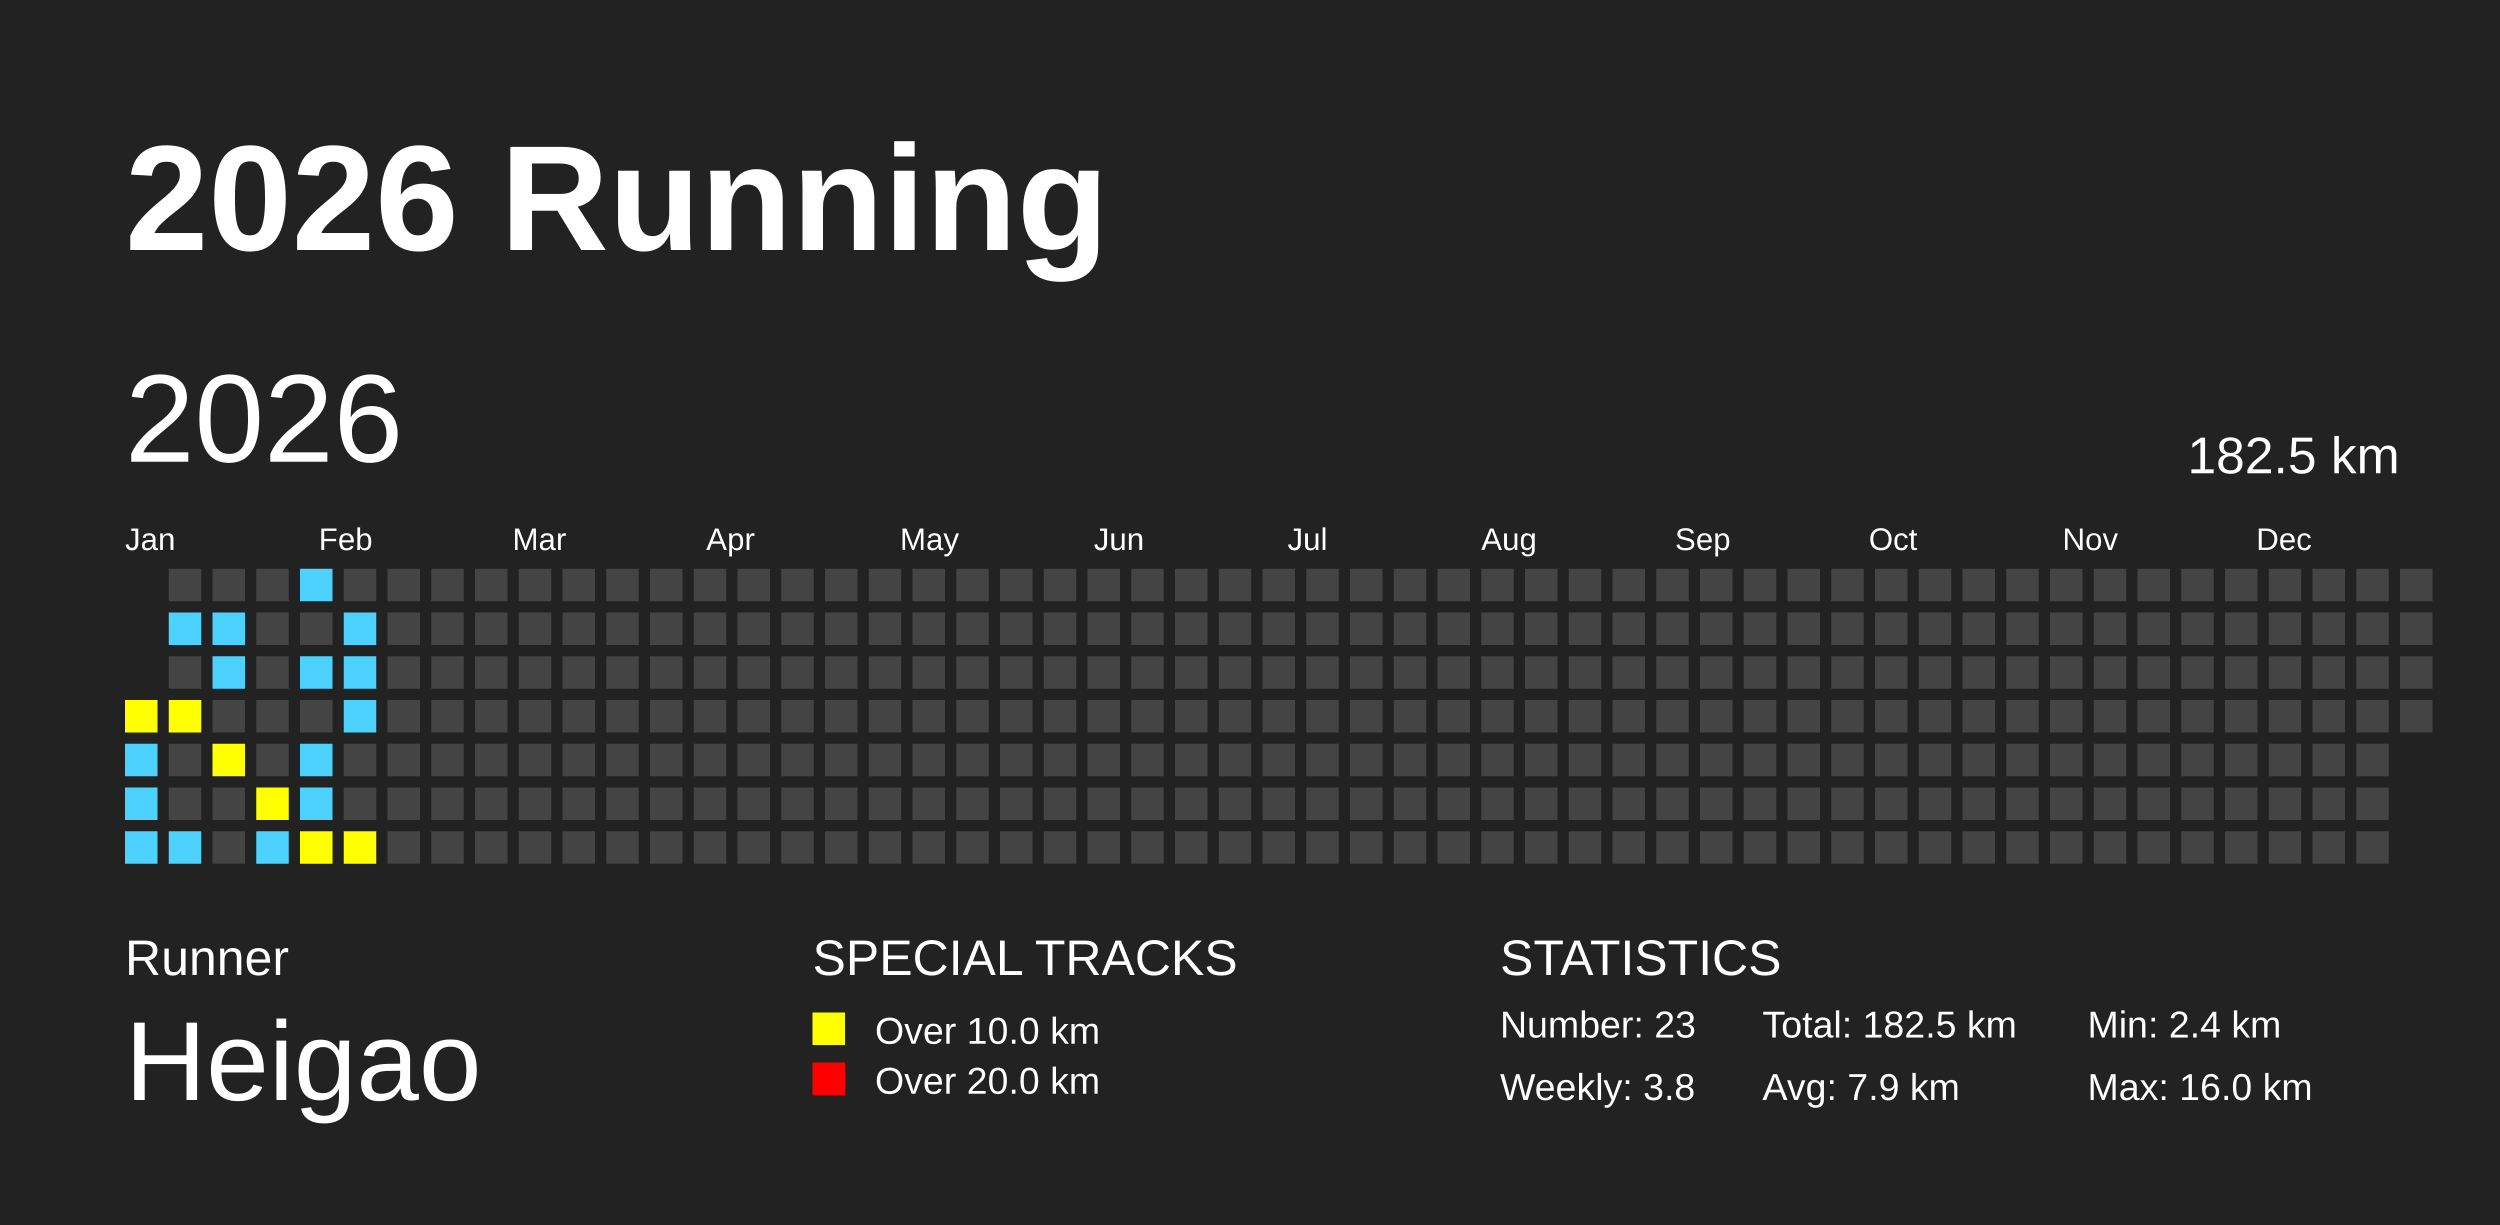
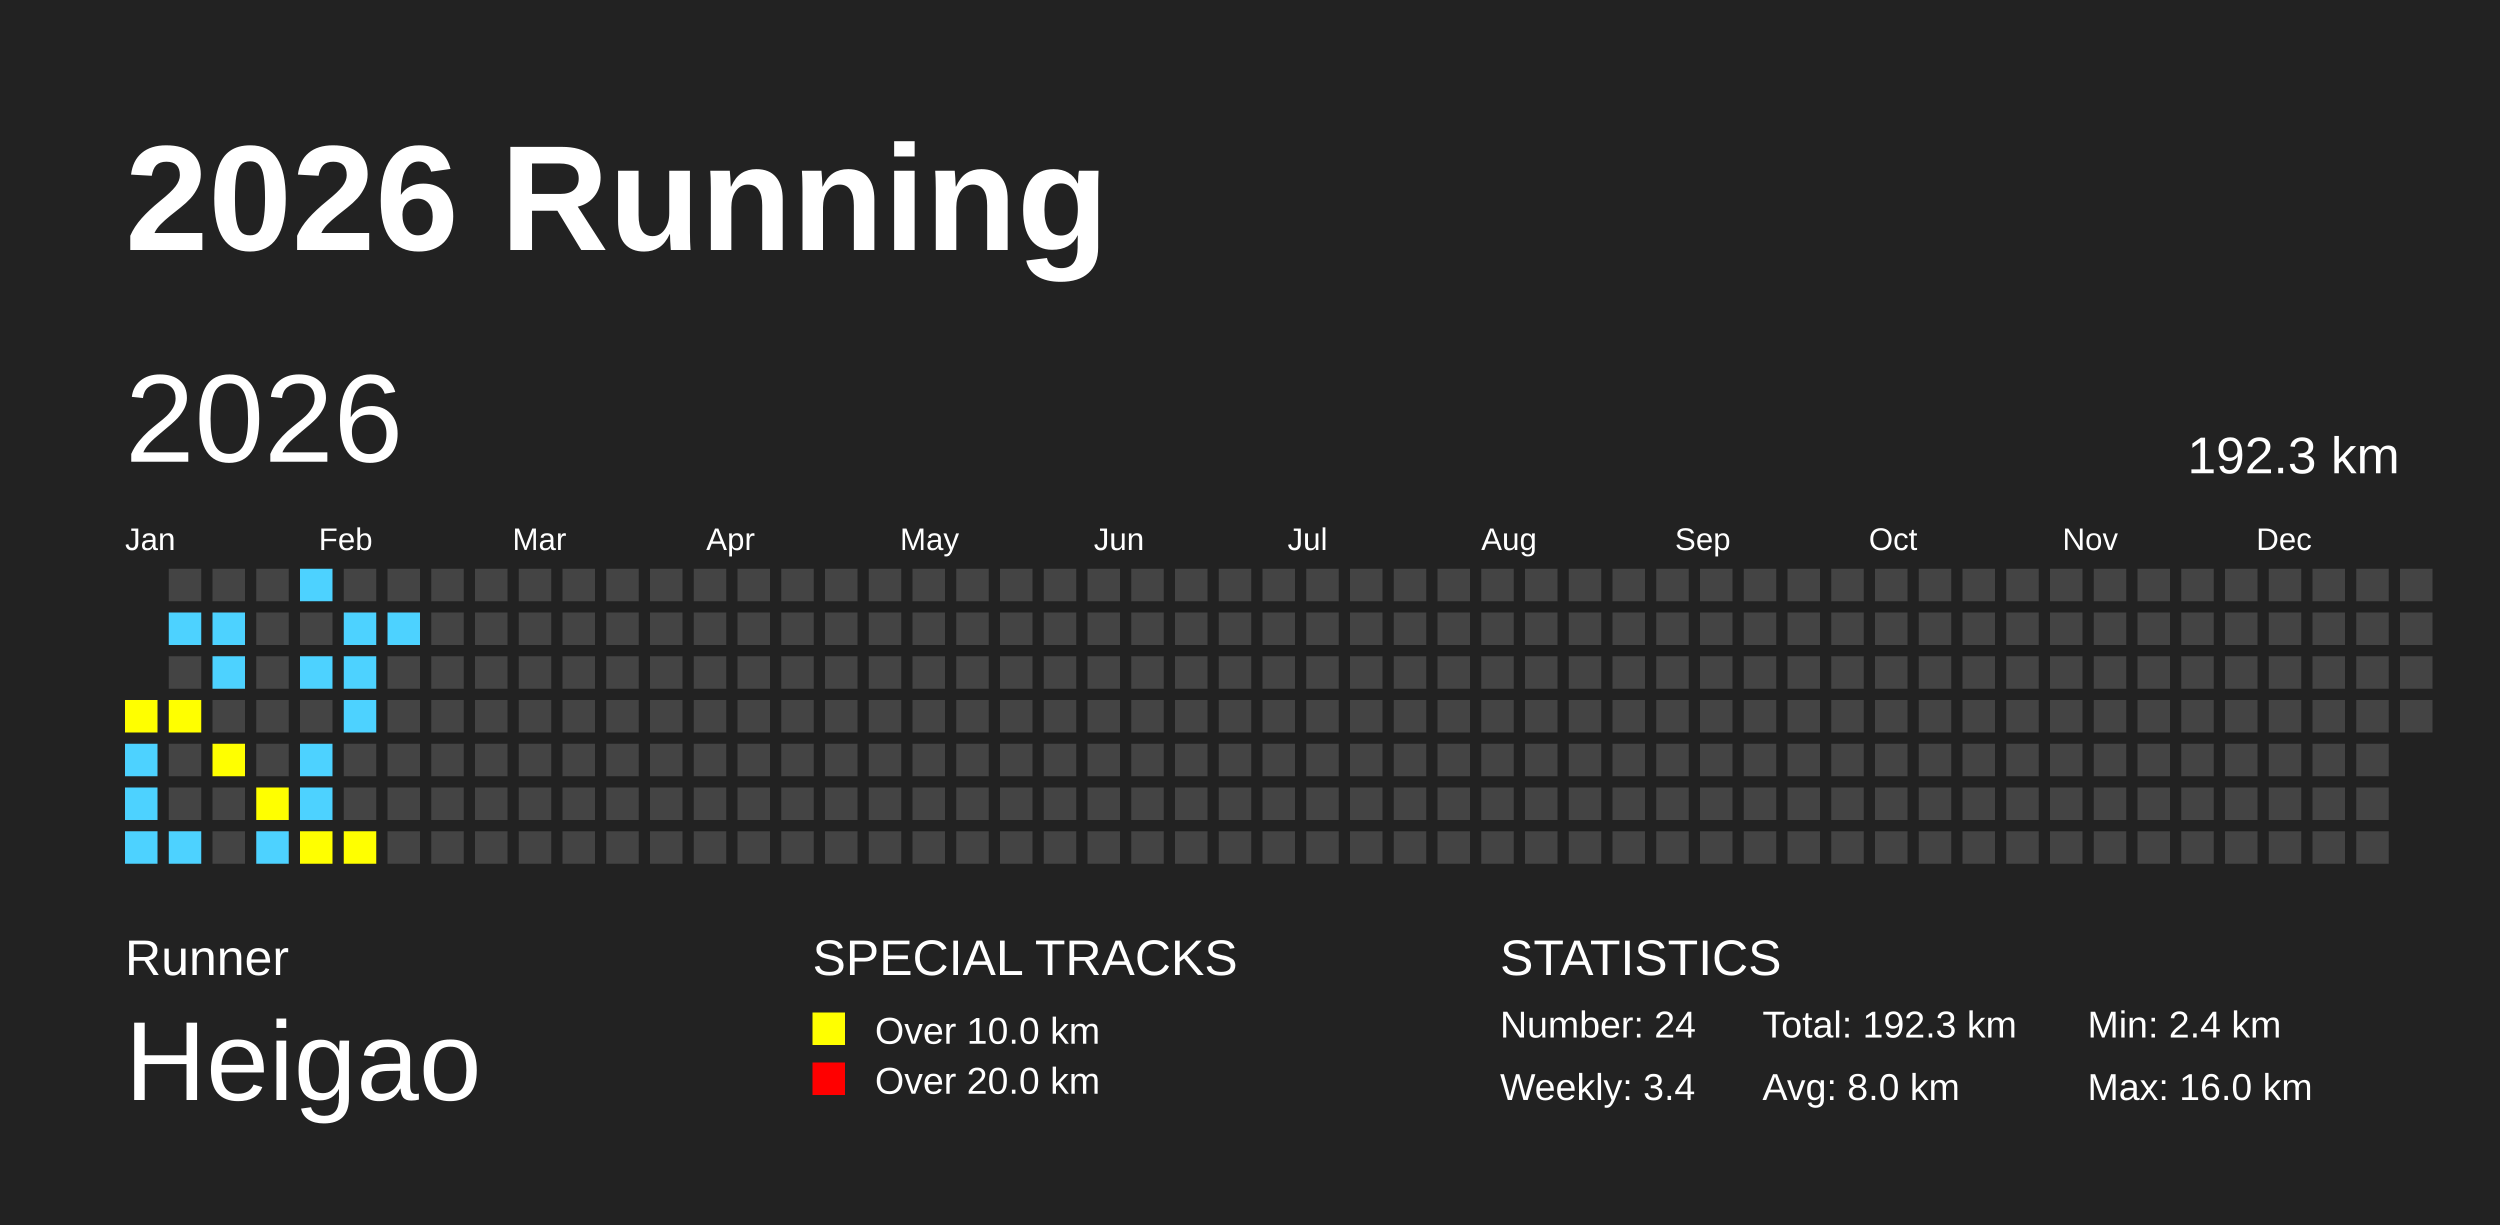
<svg xmlns="http://www.w3.org/2000/svg" baseProfile="full" height="98mm" version="1.1" viewBox="0,0,200,98" width="200mm">
  <defs />
  <rect fill="#222222" height="98" width="200" x="0" y="0" />
  <text fill="#FFFFFF" style="font-size:12px; font-family:Arial; font-weight:bold;" x="10" y="20">2026 Running</text>
  <text fill="#FFFFFF" style="font-size:4px; font-family:Arial" x="10" y="78">Runner</text>
  <text fill="#FFFFFF" style="font-size:9px; font-family:Arial" x="10" y="88">Heigao</text>
  <text fill="#FFFFFF" style="font-size:4px; font-family:Arial" x="65" y="78">SPECIAL TRACKS</text>
  <rect fill="yellow" height="2.6" width="2.6" x="65" y="81" />
  <text fill="#FFFFFF" style="font-size:3px; font-family:Arial" x="70" y="83.5">Over 10.0 km</text>
  <rect fill="red" height="2.6" width="2.6" x="65" y="85" />
  <text fill="#FFFFFF" style="font-size:3px; font-family:Arial" x="70" y="87.5">Over 20.0 km</text>
  <text fill="#FFFFFF" style="font-size:4px; font-family:Arial" x="120" y="78">STATISTICS</text>
-   <text fill="#FFFFFF" style="font-size:3px; font-family:Arial" x="120" y="83">Number: 23</text>
-   <text fill="#FFFFFF" style="font-size:3px; font-family:Arial" x="120" y="88">Weekly: 3.8</text>
-   <text fill="#FFFFFF" style="font-size:3px; font-family:Arial" x="141" y="83">Total: 182.5 km</text>
-   <text fill="#FFFFFF" style="font-size:3px; font-family:Arial" x="141" y="88">Avg: 7.9 km</text>
+   <text fill="#FFFFFF" style="font-size:3px; font-family:Arial" x="120" y="83">Number: 24</text>
+   <text fill="#FFFFFF" style="font-size:3px; font-family:Arial" x="120" y="88">Weekly: 3.4</text>
+   <text fill="#FFFFFF" style="font-size:3px; font-family:Arial" x="141" y="83">Total: 192.3 km</text>
+   <text fill="#FFFFFF" style="font-size:3px; font-family:Arial" x="141" y="88">Avg: 8.0 km</text>
  <text fill="#FFFFFF" style="font-size:3px; font-family:Arial" x="167" y="83">Min: 2.4 km</text>
  <text fill="#FFFFFF" style="font-size:3px; font-family:Arial" x="167" y="88">Max: 16.0 km</text>
  <text dominant-baseline="hanging" fill="#FFFFFF" style="font-size:10.0px; font-family:Arial;" x="10" y="30">2026</text>
-   <text dominant-baseline="hanging" fill="#FFFFFF" style="font-size:4.125px; font-family:Arial;" x="175" y="35">182.5 km</text>
+   <text dominant-baseline="hanging" fill="#FFFFFF" style="font-size:4.125px; font-family:Arial;" x="175" y="35">192.3 km</text>
  <text fill="#FFFFFF" style="font-size:2.5px; font-family:Arial" x="10.0" y="44">Jan</text>
  <text fill="#FFFFFF" style="font-size:2.5px; font-family:Arial" x="25.5" y="44">Feb</text>
  <text fill="#FFFFFF" style="font-size:2.5px; font-family:Arial" x="41.0" y="44">Mar</text>
  <text fill="#FFFFFF" style="font-size:2.5px; font-family:Arial" x="56.5" y="44">Apr</text>
  <text fill="#FFFFFF" style="font-size:2.5px; font-family:Arial" x="72.0" y="44">May</text>
  <text fill="#FFFFFF" style="font-size:2.5px; font-family:Arial" x="87.5" y="44">Jun</text>
  <text fill="#FFFFFF" style="font-size:2.5px; font-family:Arial" x="103.0" y="44">Jul</text>
  <text fill="#FFFFFF" style="font-size:2.5px; font-family:Arial" x="118.5" y="44">Aug</text>
  <text fill="#FFFFFF" style="font-size:2.5px; font-family:Arial" x="134.0" y="44">Sep</text>
  <text fill="#FFFFFF" style="font-size:2.5px; font-family:Arial" x="149.5" y="44">Oct</text>
  <text fill="#FFFFFF" style="font-size:2.5px; font-family:Arial" x="165.0" y="44">Nov</text>
  <text fill="#FFFFFF" style="font-size:2.5px; font-family:Arial" x="180.5" y="44">Dec</text>
  <rect fill="yellow" height="2.6" width="2.6" x="10.0" y="56.0" />
  <rect fill="#4DD2FF" height="2.6" width="2.6" x="10.0" y="59.5" />
  <rect fill="#4DD2FF" height="2.6" width="2.6" x="10.0" y="63.0" />
  <rect fill="#4DD2FF" height="2.6" width="2.6" x="10.0" y="66.5" />
  <rect fill="#444444" height="2.6" width="2.6" x="13.5" y="45.5" />
  <rect fill="#4DD2FF" height="2.6" width="2.6" x="13.5" y="49.0" />
  <rect fill="#444444" height="2.6" width="2.6" x="13.5" y="52.5" />
  <rect fill="yellow" height="2.6" width="2.6" x="13.5" y="56.0" />
  <rect fill="#444444" height="2.6" width="2.6" x="13.5" y="59.5" />
  <rect fill="#444444" height="2.6" width="2.6" x="13.5" y="63.0" />
  <rect fill="#4DD2FF" height="2.6" width="2.6" x="13.5" y="66.5" />
  <rect fill="#444444" height="2.6" width="2.6" x="17.0" y="45.5" />
  <rect fill="#4DD2FF" height="2.6" width="2.6" x="17.0" y="49.0" />
  <rect fill="#4DD2FF" height="2.6" width="2.6" x="17.0" y="52.5" />
  <rect fill="#444444" height="2.6" width="2.6" x="17.0" y="56.0" />
  <rect fill="yellow" height="2.6" width="2.6" x="17.0" y="59.5" />
  <rect fill="#444444" height="2.6" width="2.6" x="17.0" y="63.0" />
  <rect fill="#444444" height="2.6" width="2.6" x="17.0" y="66.5" />
  <rect fill="#444444" height="2.6" width="2.6" x="20.5" y="45.5" />
  <rect fill="#444444" height="2.6" width="2.6" x="20.5" y="49.0" />
  <rect fill="#444444" height="2.6" width="2.6" x="20.5" y="52.5" />
  <rect fill="#444444" height="2.6" width="2.6" x="20.5" y="56.0" />
  <rect fill="#444444" height="2.6" width="2.6" x="20.5" y="59.5" />
  <rect fill="yellow" height="2.6" width="2.6" x="20.5" y="63.0" />
  <rect fill="#4DD2FF" height="2.6" width="2.6" x="20.5" y="66.5" />
  <rect fill="#4DD2FF" height="2.6" width="2.6" x="24.0" y="45.5" />
  <rect fill="#444444" height="2.6" width="2.6" x="24.0" y="49.0" />
  <rect fill="#4DD2FF" height="2.6" width="2.6" x="24.0" y="52.5" />
  <rect fill="#444444" height="2.6" width="2.6" x="24.0" y="56.0" />
  <rect fill="#4DD2FF" height="2.6" width="2.6" x="24.0" y="59.5" />
  <rect fill="#4DD2FF" height="2.6" width="2.6" x="24.0" y="63.0" />
  <rect fill="yellow" height="2.6" width="2.6" x="24.0" y="66.5" />
  <rect fill="#444444" height="2.6" width="2.6" x="27.5" y="45.5" />
  <rect fill="#4DD2FF" height="2.6" width="2.6" x="27.5" y="49.0" />
  <rect fill="#4DD2FF" height="2.6" width="2.6" x="27.5" y="52.5" />
  <rect fill="#4DD2FF" height="2.6" width="2.6" x="27.5" y="56.0" />
  <rect fill="#444444" height="2.6" width="2.6" x="27.5" y="59.5" />
  <rect fill="#444444" height="2.6" width="2.6" x="27.5" y="63.0" />
  <rect fill="yellow" height="2.6" width="2.6" x="27.5" y="66.5" />
  <rect fill="#444444" height="2.6" width="2.6" x="31.0" y="45.5" />
-   <rect fill="#444444" height="2.6" width="2.6" x="31.0" y="49.0" />
+   <rect fill="#4DD2FF" height="2.6" width="2.6" x="31.0" y="49.0" />
  <rect fill="#444444" height="2.6" width="2.6" x="31.0" y="52.5" />
  <rect fill="#444444" height="2.6" width="2.6" x="31.0" y="56.0" />
  <rect fill="#444444" height="2.6" width="2.6" x="31.0" y="59.5" />
  <rect fill="#444444" height="2.6" width="2.6" x="31.0" y="63.0" />
  <rect fill="#444444" height="2.6" width="2.6" x="31.0" y="66.5" />
  <rect fill="#444444" height="2.6" width="2.6" x="34.5" y="45.5" />
  <rect fill="#444444" height="2.6" width="2.6" x="34.5" y="49.0" />
  <rect fill="#444444" height="2.6" width="2.6" x="34.5" y="52.5" />
  <rect fill="#444444" height="2.6" width="2.6" x="34.5" y="56.0" />
  <rect fill="#444444" height="2.6" width="2.6" x="34.5" y="59.5" />
  <rect fill="#444444" height="2.6" width="2.6" x="34.5" y="63.0" />
  <rect fill="#444444" height="2.6" width="2.6" x="34.5" y="66.5" />
  <rect fill="#444444" height="2.6" width="2.6" x="38.0" y="45.5" />
  <rect fill="#444444" height="2.6" width="2.6" x="38.0" y="49.0" />
  <rect fill="#444444" height="2.6" width="2.6" x="38.0" y="52.5" />
  <rect fill="#444444" height="2.6" width="2.6" x="38.0" y="56.0" />
  <rect fill="#444444" height="2.6" width="2.6" x="38.0" y="59.5" />
  <rect fill="#444444" height="2.6" width="2.6" x="38.0" y="63.0" />
  <rect fill="#444444" height="2.6" width="2.6" x="38.0" y="66.5" />
  <rect fill="#444444" height="2.6" width="2.6" x="41.5" y="45.5" />
  <rect fill="#444444" height="2.6" width="2.6" x="41.5" y="49.0" />
  <rect fill="#444444" height="2.6" width="2.6" x="41.5" y="52.5" />
  <rect fill="#444444" height="2.6" width="2.6" x="41.5" y="56.0" />
  <rect fill="#444444" height="2.6" width="2.6" x="41.5" y="59.5" />
  <rect fill="#444444" height="2.6" width="2.6" x="41.5" y="63.0" />
  <rect fill="#444444" height="2.6" width="2.6" x="41.5" y="66.5" />
  <rect fill="#444444" height="2.6" width="2.6" x="45.0" y="45.5" />
  <rect fill="#444444" height="2.6" width="2.6" x="45.0" y="49.0" />
  <rect fill="#444444" height="2.6" width="2.6" x="45.0" y="52.5" />
  <rect fill="#444444" height="2.6" width="2.6" x="45.0" y="56.0" />
  <rect fill="#444444" height="2.6" width="2.6" x="45.0" y="59.5" />
  <rect fill="#444444" height="2.6" width="2.6" x="45.0" y="63.0" />
  <rect fill="#444444" height="2.6" width="2.6" x="45.0" y="66.5" />
  <rect fill="#444444" height="2.6" width="2.6" x="48.5" y="45.5" />
  <rect fill="#444444" height="2.6" width="2.6" x="48.5" y="49.0" />
  <rect fill="#444444" height="2.6" width="2.6" x="48.5" y="52.5" />
  <rect fill="#444444" height="2.6" width="2.6" x="48.5" y="56.0" />
  <rect fill="#444444" height="2.6" width="2.6" x="48.5" y="59.5" />
  <rect fill="#444444" height="2.6" width="2.6" x="48.5" y="63.0" />
  <rect fill="#444444" height="2.6" width="2.6" x="48.5" y="66.5" />
  <rect fill="#444444" height="2.6" width="2.6" x="52.0" y="45.5" />
  <rect fill="#444444" height="2.6" width="2.6" x="52.0" y="49.0" />
  <rect fill="#444444" height="2.6" width="2.6" x="52.0" y="52.5" />
  <rect fill="#444444" height="2.6" width="2.6" x="52.0" y="56.0" />
  <rect fill="#444444" height="2.6" width="2.6" x="52.0" y="59.5" />
  <rect fill="#444444" height="2.6" width="2.6" x="52.0" y="63.0" />
  <rect fill="#444444" height="2.6" width="2.6" x="52.0" y="66.5" />
  <rect fill="#444444" height="2.6" width="2.6" x="55.5" y="45.5" />
  <rect fill="#444444" height="2.6" width="2.6" x="55.5" y="49.0" />
  <rect fill="#444444" height="2.6" width="2.6" x="55.5" y="52.5" />
  <rect fill="#444444" height="2.6" width="2.6" x="55.5" y="56.0" />
  <rect fill="#444444" height="2.6" width="2.6" x="55.5" y="59.5" />
  <rect fill="#444444" height="2.6" width="2.6" x="55.5" y="63.0" />
  <rect fill="#444444" height="2.6" width="2.6" x="55.5" y="66.5" />
  <rect fill="#444444" height="2.6" width="2.6" x="59.0" y="45.5" />
  <rect fill="#444444" height="2.6" width="2.6" x="59.0" y="49.0" />
  <rect fill="#444444" height="2.6" width="2.6" x="59.0" y="52.5" />
  <rect fill="#444444" height="2.6" width="2.6" x="59.0" y="56.0" />
  <rect fill="#444444" height="2.6" width="2.6" x="59.0" y="59.5" />
  <rect fill="#444444" height="2.6" width="2.6" x="59.0" y="63.0" />
  <rect fill="#444444" height="2.6" width="2.6" x="59.0" y="66.5" />
  <rect fill="#444444" height="2.6" width="2.6" x="62.5" y="45.5" />
  <rect fill="#444444" height="2.6" width="2.6" x="62.5" y="49.0" />
  <rect fill="#444444" height="2.6" width="2.6" x="62.5" y="52.5" />
  <rect fill="#444444" height="2.6" width="2.6" x="62.5" y="56.0" />
  <rect fill="#444444" height="2.6" width="2.6" x="62.5" y="59.5" />
  <rect fill="#444444" height="2.6" width="2.6" x="62.5" y="63.0" />
  <rect fill="#444444" height="2.6" width="2.6" x="62.5" y="66.5" />
  <rect fill="#444444" height="2.6" width="2.6" x="66.0" y="45.5" />
  <rect fill="#444444" height="2.6" width="2.6" x="66.0" y="49.0" />
  <rect fill="#444444" height="2.6" width="2.6" x="66.0" y="52.5" />
  <rect fill="#444444" height="2.6" width="2.6" x="66.0" y="56.0" />
  <rect fill="#444444" height="2.6" width="2.6" x="66.0" y="59.5" />
  <rect fill="#444444" height="2.6" width="2.6" x="66.0" y="63.0" />
  <rect fill="#444444" height="2.6" width="2.6" x="66.0" y="66.5" />
  <rect fill="#444444" height="2.6" width="2.6" x="69.5" y="45.5" />
  <rect fill="#444444" height="2.6" width="2.6" x="69.5" y="49.0" />
  <rect fill="#444444" height="2.6" width="2.6" x="69.5" y="52.5" />
  <rect fill="#444444" height="2.6" width="2.6" x="69.5" y="56.0" />
  <rect fill="#444444" height="2.6" width="2.6" x="69.5" y="59.5" />
  <rect fill="#444444" height="2.6" width="2.6" x="69.5" y="63.0" />
  <rect fill="#444444" height="2.6" width="2.6" x="69.5" y="66.5" />
  <rect fill="#444444" height="2.6" width="2.6" x="73.0" y="45.5" />
  <rect fill="#444444" height="2.6" width="2.6" x="73.0" y="49.0" />
  <rect fill="#444444" height="2.6" width="2.6" x="73.0" y="52.5" />
  <rect fill="#444444" height="2.6" width="2.6" x="73.0" y="56.0" />
  <rect fill="#444444" height="2.6" width="2.6" x="73.0" y="59.5" />
  <rect fill="#444444" height="2.6" width="2.6" x="73.0" y="63.0" />
  <rect fill="#444444" height="2.6" width="2.6" x="73.0" y="66.5" />
  <rect fill="#444444" height="2.6" width="2.6" x="76.5" y="45.5" />
  <rect fill="#444444" height="2.6" width="2.6" x="76.5" y="49.0" />
  <rect fill="#444444" height="2.6" width="2.6" x="76.5" y="52.5" />
  <rect fill="#444444" height="2.6" width="2.6" x="76.5" y="56.0" />
  <rect fill="#444444" height="2.6" width="2.6" x="76.5" y="59.5" />
  <rect fill="#444444" height="2.6" width="2.6" x="76.5" y="63.0" />
  <rect fill="#444444" height="2.6" width="2.6" x="76.5" y="66.5" />
  <rect fill="#444444" height="2.6" width="2.6" x="80.0" y="45.5" />
  <rect fill="#444444" height="2.6" width="2.6" x="80.0" y="49.0" />
  <rect fill="#444444" height="2.6" width="2.6" x="80.0" y="52.5" />
  <rect fill="#444444" height="2.6" width="2.6" x="80.0" y="56.0" />
  <rect fill="#444444" height="2.6" width="2.6" x="80.0" y="59.5" />
  <rect fill="#444444" height="2.6" width="2.6" x="80.0" y="63.0" />
  <rect fill="#444444" height="2.6" width="2.6" x="80.0" y="66.5" />
  <rect fill="#444444" height="2.6" width="2.6" x="83.5" y="45.5" />
  <rect fill="#444444" height="2.6" width="2.6" x="83.5" y="49.0" />
  <rect fill="#444444" height="2.6" width="2.6" x="83.5" y="52.5" />
  <rect fill="#444444" height="2.6" width="2.6" x="83.5" y="56.0" />
  <rect fill="#444444" height="2.6" width="2.6" x="83.5" y="59.5" />
  <rect fill="#444444" height="2.6" width="2.6" x="83.5" y="63.0" />
  <rect fill="#444444" height="2.6" width="2.6" x="83.5" y="66.5" />
  <rect fill="#444444" height="2.6" width="2.6" x="87.0" y="45.5" />
  <rect fill="#444444" height="2.6" width="2.6" x="87.0" y="49.0" />
  <rect fill="#444444" height="2.6" width="2.6" x="87.0" y="52.5" />
  <rect fill="#444444" height="2.6" width="2.6" x="87.0" y="56.0" />
  <rect fill="#444444" height="2.6" width="2.6" x="87.0" y="59.5" />
  <rect fill="#444444" height="2.6" width="2.6" x="87.0" y="63.0" />
  <rect fill="#444444" height="2.6" width="2.6" x="87.0" y="66.5" />
  <rect fill="#444444" height="2.6" width="2.6" x="90.5" y="45.5" />
  <rect fill="#444444" height="2.6" width="2.6" x="90.5" y="49.0" />
  <rect fill="#444444" height="2.6" width="2.6" x="90.5" y="52.5" />
  <rect fill="#444444" height="2.6" width="2.6" x="90.5" y="56.0" />
  <rect fill="#444444" height="2.6" width="2.6" x="90.5" y="59.5" />
  <rect fill="#444444" height="2.6" width="2.6" x="90.5" y="63.0" />
  <rect fill="#444444" height="2.6" width="2.6" x="90.5" y="66.5" />
  <rect fill="#444444" height="2.6" width="2.6" x="94.0" y="45.5" />
  <rect fill="#444444" height="2.6" width="2.6" x="94.0" y="49.0" />
  <rect fill="#444444" height="2.6" width="2.6" x="94.0" y="52.5" />
  <rect fill="#444444" height="2.6" width="2.6" x="94.0" y="56.0" />
  <rect fill="#444444" height="2.6" width="2.6" x="94.0" y="59.5" />
  <rect fill="#444444" height="2.6" width="2.6" x="94.0" y="63.0" />
  <rect fill="#444444" height="2.6" width="2.6" x="94.0" y="66.5" />
  <rect fill="#444444" height="2.6" width="2.6" x="97.5" y="45.5" />
  <rect fill="#444444" height="2.6" width="2.6" x="97.5" y="49.0" />
  <rect fill="#444444" height="2.6" width="2.6" x="97.5" y="52.5" />
  <rect fill="#444444" height="2.6" width="2.6" x="97.5" y="56.0" />
  <rect fill="#444444" height="2.6" width="2.6" x="97.5" y="59.5" />
  <rect fill="#444444" height="2.6" width="2.6" x="97.5" y="63.0" />
  <rect fill="#444444" height="2.6" width="2.6" x="97.5" y="66.5" />
  <rect fill="#444444" height="2.6" width="2.6" x="101.0" y="45.5" />
  <rect fill="#444444" height="2.6" width="2.6" x="101.0" y="49.0" />
  <rect fill="#444444" height="2.6" width="2.6" x="101.0" y="52.5" />
  <rect fill="#444444" height="2.6" width="2.6" x="101.0" y="56.0" />
  <rect fill="#444444" height="2.6" width="2.6" x="101.0" y="59.5" />
  <rect fill="#444444" height="2.6" width="2.6" x="101.0" y="63.0" />
  <rect fill="#444444" height="2.6" width="2.6" x="101.0" y="66.5" />
  <rect fill="#444444" height="2.6" width="2.6" x="104.5" y="45.5" />
  <rect fill="#444444" height="2.6" width="2.6" x="104.5" y="49.0" />
  <rect fill="#444444" height="2.6" width="2.6" x="104.5" y="52.5" />
  <rect fill="#444444" height="2.6" width="2.6" x="104.5" y="56.0" />
  <rect fill="#444444" height="2.6" width="2.6" x="104.5" y="59.5" />
  <rect fill="#444444" height="2.6" width="2.6" x="104.5" y="63.0" />
  <rect fill="#444444" height="2.6" width="2.6" x="104.5" y="66.5" />
  <rect fill="#444444" height="2.6" width="2.6" x="108.0" y="45.5" />
  <rect fill="#444444" height="2.6" width="2.6" x="108.0" y="49.0" />
  <rect fill="#444444" height="2.6" width="2.6" x="108.0" y="52.5" />
  <rect fill="#444444" height="2.6" width="2.6" x="108.0" y="56.0" />
  <rect fill="#444444" height="2.6" width="2.6" x="108.0" y="59.5" />
  <rect fill="#444444" height="2.6" width="2.6" x="108.0" y="63.0" />
  <rect fill="#444444" height="2.6" width="2.6" x="108.0" y="66.5" />
  <rect fill="#444444" height="2.6" width="2.6" x="111.5" y="45.5" />
  <rect fill="#444444" height="2.6" width="2.6" x="111.5" y="49.0" />
  <rect fill="#444444" height="2.6" width="2.6" x="111.5" y="52.5" />
  <rect fill="#444444" height="2.6" width="2.6" x="111.5" y="56.0" />
  <rect fill="#444444" height="2.6" width="2.6" x="111.5" y="59.5" />
  <rect fill="#444444" height="2.6" width="2.6" x="111.5" y="63.0" />
  <rect fill="#444444" height="2.6" width="2.6" x="111.5" y="66.5" />
  <rect fill="#444444" height="2.6" width="2.6" x="115.0" y="45.5" />
  <rect fill="#444444" height="2.6" width="2.6" x="115.0" y="49.0" />
  <rect fill="#444444" height="2.6" width="2.6" x="115.0" y="52.5" />
  <rect fill="#444444" height="2.6" width="2.6" x="115.0" y="56.0" />
  <rect fill="#444444" height="2.6" width="2.6" x="115.0" y="59.5" />
  <rect fill="#444444" height="2.6" width="2.6" x="115.0" y="63.0" />
  <rect fill="#444444" height="2.6" width="2.6" x="115.0" y="66.5" />
  <rect fill="#444444" height="2.6" width="2.6" x="118.5" y="45.5" />
  <rect fill="#444444" height="2.6" width="2.6" x="118.5" y="49.0" />
  <rect fill="#444444" height="2.6" width="2.6" x="118.5" y="52.5" />
  <rect fill="#444444" height="2.6" width="2.6" x="118.5" y="56.0" />
  <rect fill="#444444" height="2.6" width="2.6" x="118.5" y="59.5" />
  <rect fill="#444444" height="2.6" width="2.6" x="118.5" y="63.0" />
  <rect fill="#444444" height="2.6" width="2.6" x="118.5" y="66.5" />
  <rect fill="#444444" height="2.6" width="2.6" x="122.0" y="45.5" />
  <rect fill="#444444" height="2.6" width="2.6" x="122.0" y="49.0" />
  <rect fill="#444444" height="2.6" width="2.6" x="122.0" y="52.5" />
  <rect fill="#444444" height="2.6" width="2.6" x="122.0" y="56.0" />
  <rect fill="#444444" height="2.6" width="2.6" x="122.0" y="59.5" />
  <rect fill="#444444" height="2.6" width="2.6" x="122.0" y="63.0" />
  <rect fill="#444444" height="2.6" width="2.6" x="122.0" y="66.5" />
  <rect fill="#444444" height="2.6" width="2.6" x="125.5" y="45.5" />
  <rect fill="#444444" height="2.6" width="2.6" x="125.5" y="49.0" />
  <rect fill="#444444" height="2.6" width="2.6" x="125.5" y="52.5" />
  <rect fill="#444444" height="2.6" width="2.6" x="125.5" y="56.0" />
  <rect fill="#444444" height="2.6" width="2.6" x="125.5" y="59.5" />
  <rect fill="#444444" height="2.6" width="2.6" x="125.5" y="63.0" />
  <rect fill="#444444" height="2.6" width="2.6" x="125.5" y="66.5" />
  <rect fill="#444444" height="2.6" width="2.6" x="129.0" y="45.5" />
  <rect fill="#444444" height="2.6" width="2.6" x="129.0" y="49.0" />
  <rect fill="#444444" height="2.6" width="2.6" x="129.0" y="52.5" />
  <rect fill="#444444" height="2.6" width="2.6" x="129.0" y="56.0" />
  <rect fill="#444444" height="2.6" width="2.6" x="129.0" y="59.5" />
  <rect fill="#444444" height="2.6" width="2.6" x="129.0" y="63.0" />
  <rect fill="#444444" height="2.6" width="2.6" x="129.0" y="66.5" />
  <rect fill="#444444" height="2.6" width="2.6" x="132.5" y="45.5" />
  <rect fill="#444444" height="2.6" width="2.6" x="132.5" y="49.0" />
  <rect fill="#444444" height="2.6" width="2.6" x="132.5" y="52.5" />
  <rect fill="#444444" height="2.6" width="2.6" x="132.5" y="56.0" />
  <rect fill="#444444" height="2.6" width="2.6" x="132.5" y="59.5" />
  <rect fill="#444444" height="2.6" width="2.6" x="132.5" y="63.0" />
  <rect fill="#444444" height="2.6" width="2.6" x="132.5" y="66.5" />
  <rect fill="#444444" height="2.6" width="2.6" x="136.0" y="45.5" />
  <rect fill="#444444" height="2.6" width="2.6" x="136.0" y="49.0" />
  <rect fill="#444444" height="2.6" width="2.6" x="136.0" y="52.5" />
  <rect fill="#444444" height="2.6" width="2.6" x="136.0" y="56.0" />
  <rect fill="#444444" height="2.6" width="2.6" x="136.0" y="59.5" />
  <rect fill="#444444" height="2.6" width="2.6" x="136.0" y="63.0" />
  <rect fill="#444444" height="2.6" width="2.6" x="136.0" y="66.5" />
  <rect fill="#444444" height="2.6" width="2.6" x="139.5" y="45.5" />
  <rect fill="#444444" height="2.6" width="2.6" x="139.5" y="49.0" />
  <rect fill="#444444" height="2.6" width="2.6" x="139.5" y="52.5" />
  <rect fill="#444444" height="2.6" width="2.6" x="139.5" y="56.0" />
  <rect fill="#444444" height="2.6" width="2.6" x="139.5" y="59.5" />
  <rect fill="#444444" height="2.6" width="2.6" x="139.5" y="63.0" />
  <rect fill="#444444" height="2.6" width="2.6" x="139.5" y="66.5" />
  <rect fill="#444444" height="2.6" width="2.6" x="143.0" y="45.5" />
  <rect fill="#444444" height="2.6" width="2.6" x="143.0" y="49.0" />
  <rect fill="#444444" height="2.6" width="2.6" x="143.0" y="52.5" />
  <rect fill="#444444" height="2.6" width="2.6" x="143.0" y="56.0" />
  <rect fill="#444444" height="2.6" width="2.6" x="143.0" y="59.5" />
  <rect fill="#444444" height="2.6" width="2.6" x="143.0" y="63.0" />
  <rect fill="#444444" height="2.6" width="2.6" x="143.0" y="66.5" />
  <rect fill="#444444" height="2.6" width="2.6" x="146.5" y="45.5" />
  <rect fill="#444444" height="2.6" width="2.6" x="146.5" y="49.0" />
  <rect fill="#444444" height="2.6" width="2.6" x="146.5" y="52.5" />
  <rect fill="#444444" height="2.6" width="2.6" x="146.5" y="56.0" />
  <rect fill="#444444" height="2.6" width="2.6" x="146.5" y="59.5" />
  <rect fill="#444444" height="2.6" width="2.6" x="146.5" y="63.0" />
  <rect fill="#444444" height="2.6" width="2.6" x="146.5" y="66.5" />
  <rect fill="#444444" height="2.6" width="2.6" x="150.0" y="45.5" />
  <rect fill="#444444" height="2.6" width="2.6" x="150.0" y="49.0" />
  <rect fill="#444444" height="2.6" width="2.6" x="150.0" y="52.5" />
  <rect fill="#444444" height="2.6" width="2.6" x="150.0" y="56.0" />
  <rect fill="#444444" height="2.6" width="2.6" x="150.0" y="59.5" />
  <rect fill="#444444" height="2.6" width="2.6" x="150.0" y="63.0" />
  <rect fill="#444444" height="2.6" width="2.6" x="150.0" y="66.5" />
  <rect fill="#444444" height="2.6" width="2.6" x="153.5" y="45.5" />
  <rect fill="#444444" height="2.6" width="2.6" x="153.5" y="49.0" />
  <rect fill="#444444" height="2.6" width="2.6" x="153.5" y="52.5" />
  <rect fill="#444444" height="2.6" width="2.6" x="153.5" y="56.0" />
  <rect fill="#444444" height="2.6" width="2.6" x="153.5" y="59.5" />
  <rect fill="#444444" height="2.6" width="2.6" x="153.5" y="63.0" />
  <rect fill="#444444" height="2.6" width="2.6" x="153.5" y="66.5" />
  <rect fill="#444444" height="2.6" width="2.6" x="157.0" y="45.5" />
  <rect fill="#444444" height="2.6" width="2.6" x="157.0" y="49.0" />
  <rect fill="#444444" height="2.6" width="2.6" x="157.0" y="52.5" />
  <rect fill="#444444" height="2.6" width="2.6" x="157.0" y="56.0" />
  <rect fill="#444444" height="2.6" width="2.6" x="157.0" y="59.5" />
  <rect fill="#444444" height="2.6" width="2.6" x="157.0" y="63.0" />
  <rect fill="#444444" height="2.6" width="2.6" x="157.0" y="66.5" />
  <rect fill="#444444" height="2.6" width="2.6" x="160.5" y="45.5" />
  <rect fill="#444444" height="2.6" width="2.6" x="160.5" y="49.0" />
  <rect fill="#444444" height="2.6" width="2.6" x="160.5" y="52.5" />
  <rect fill="#444444" height="2.6" width="2.6" x="160.5" y="56.0" />
  <rect fill="#444444" height="2.6" width="2.6" x="160.5" y="59.5" />
  <rect fill="#444444" height="2.6" width="2.6" x="160.5" y="63.0" />
  <rect fill="#444444" height="2.6" width="2.6" x="160.5" y="66.5" />
  <rect fill="#444444" height="2.6" width="2.6" x="164.0" y="45.5" />
  <rect fill="#444444" height="2.6" width="2.6" x="164.0" y="49.0" />
  <rect fill="#444444" height="2.6" width="2.6" x="164.0" y="52.5" />
  <rect fill="#444444" height="2.6" width="2.6" x="164.0" y="56.0" />
  <rect fill="#444444" height="2.6" width="2.6" x="164.0" y="59.5" />
  <rect fill="#444444" height="2.6" width="2.6" x="164.0" y="63.0" />
  <rect fill="#444444" height="2.6" width="2.6" x="164.0" y="66.5" />
  <rect fill="#444444" height="2.6" width="2.6" x="167.5" y="45.5" />
  <rect fill="#444444" height="2.6" width="2.6" x="167.5" y="49.0" />
  <rect fill="#444444" height="2.6" width="2.6" x="167.5" y="52.5" />
  <rect fill="#444444" height="2.6" width="2.6" x="167.5" y="56.0" />
  <rect fill="#444444" height="2.6" width="2.6" x="167.5" y="59.5" />
  <rect fill="#444444" height="2.6" width="2.6" x="167.5" y="63.0" />
  <rect fill="#444444" height="2.6" width="2.6" x="167.5" y="66.5" />
  <rect fill="#444444" height="2.6" width="2.6" x="171.0" y="45.5" />
  <rect fill="#444444" height="2.6" width="2.6" x="171.0" y="49.0" />
  <rect fill="#444444" height="2.6" width="2.6" x="171.0" y="52.5" />
  <rect fill="#444444" height="2.6" width="2.6" x="171.0" y="56.0" />
  <rect fill="#444444" height="2.6" width="2.6" x="171.0" y="59.5" />
  <rect fill="#444444" height="2.6" width="2.6" x="171.0" y="63.0" />
  <rect fill="#444444" height="2.6" width="2.6" x="171.0" y="66.5" />
  <rect fill="#444444" height="2.6" width="2.6" x="174.5" y="45.5" />
  <rect fill="#444444" height="2.6" width="2.6" x="174.5" y="49.0" />
  <rect fill="#444444" height="2.6" width="2.6" x="174.5" y="52.5" />
  <rect fill="#444444" height="2.6" width="2.6" x="174.5" y="56.0" />
  <rect fill="#444444" height="2.6" width="2.6" x="174.5" y="59.5" />
  <rect fill="#444444" height="2.6" width="2.6" x="174.5" y="63.0" />
  <rect fill="#444444" height="2.6" width="2.6" x="174.5" y="66.5" />
  <rect fill="#444444" height="2.6" width="2.6" x="178.0" y="45.5" />
  <rect fill="#444444" height="2.6" width="2.6" x="178.0" y="49.0" />
  <rect fill="#444444" height="2.6" width="2.6" x="178.0" y="52.5" />
  <rect fill="#444444" height="2.6" width="2.6" x="178.0" y="56.0" />
  <rect fill="#444444" height="2.6" width="2.6" x="178.0" y="59.5" />
  <rect fill="#444444" height="2.6" width="2.6" x="178.0" y="63.0" />
  <rect fill="#444444" height="2.6" width="2.6" x="178.0" y="66.5" />
  <rect fill="#444444" height="2.6" width="2.6" x="181.5" y="45.5" />
  <rect fill="#444444" height="2.6" width="2.6" x="181.5" y="49.0" />
  <rect fill="#444444" height="2.6" width="2.6" x="181.5" y="52.5" />
  <rect fill="#444444" height="2.6" width="2.6" x="181.5" y="56.0" />
  <rect fill="#444444" height="2.6" width="2.6" x="181.5" y="59.5" />
  <rect fill="#444444" height="2.6" width="2.6" x="181.5" y="63.0" />
  <rect fill="#444444" height="2.6" width="2.6" x="181.5" y="66.5" />
  <rect fill="#444444" height="2.6" width="2.6" x="185.0" y="45.5" />
  <rect fill="#444444" height="2.6" width="2.6" x="185.0" y="49.0" />
  <rect fill="#444444" height="2.6" width="2.6" x="185.0" y="52.5" />
  <rect fill="#444444" height="2.6" width="2.6" x="185.0" y="56.0" />
  <rect fill="#444444" height="2.6" width="2.6" x="185.0" y="59.5" />
  <rect fill="#444444" height="2.6" width="2.6" x="185.0" y="63.0" />
  <rect fill="#444444" height="2.6" width="2.6" x="185.0" y="66.5" />
  <rect fill="#444444" height="2.6" width="2.6" x="188.5" y="45.5" />
  <rect fill="#444444" height="2.6" width="2.6" x="188.5" y="49.0" />
  <rect fill="#444444" height="2.6" width="2.6" x="188.5" y="52.5" />
  <rect fill="#444444" height="2.6" width="2.6" x="188.5" y="56.0" />
  <rect fill="#444444" height="2.6" width="2.6" x="188.5" y="59.5" />
  <rect fill="#444444" height="2.6" width="2.6" x="188.5" y="63.0" />
  <rect fill="#444444" height="2.6" width="2.6" x="188.5" y="66.5" />
  <rect fill="#444444" height="2.6" width="2.6" x="192.0" y="45.5" />
  <rect fill="#444444" height="2.6" width="2.6" x="192.0" y="49.0" />
  <rect fill="#444444" height="2.6" width="2.6" x="192.0" y="52.5" />
  <rect fill="#444444" height="2.6" width="2.6" x="192.0" y="56.0" />
</svg>
